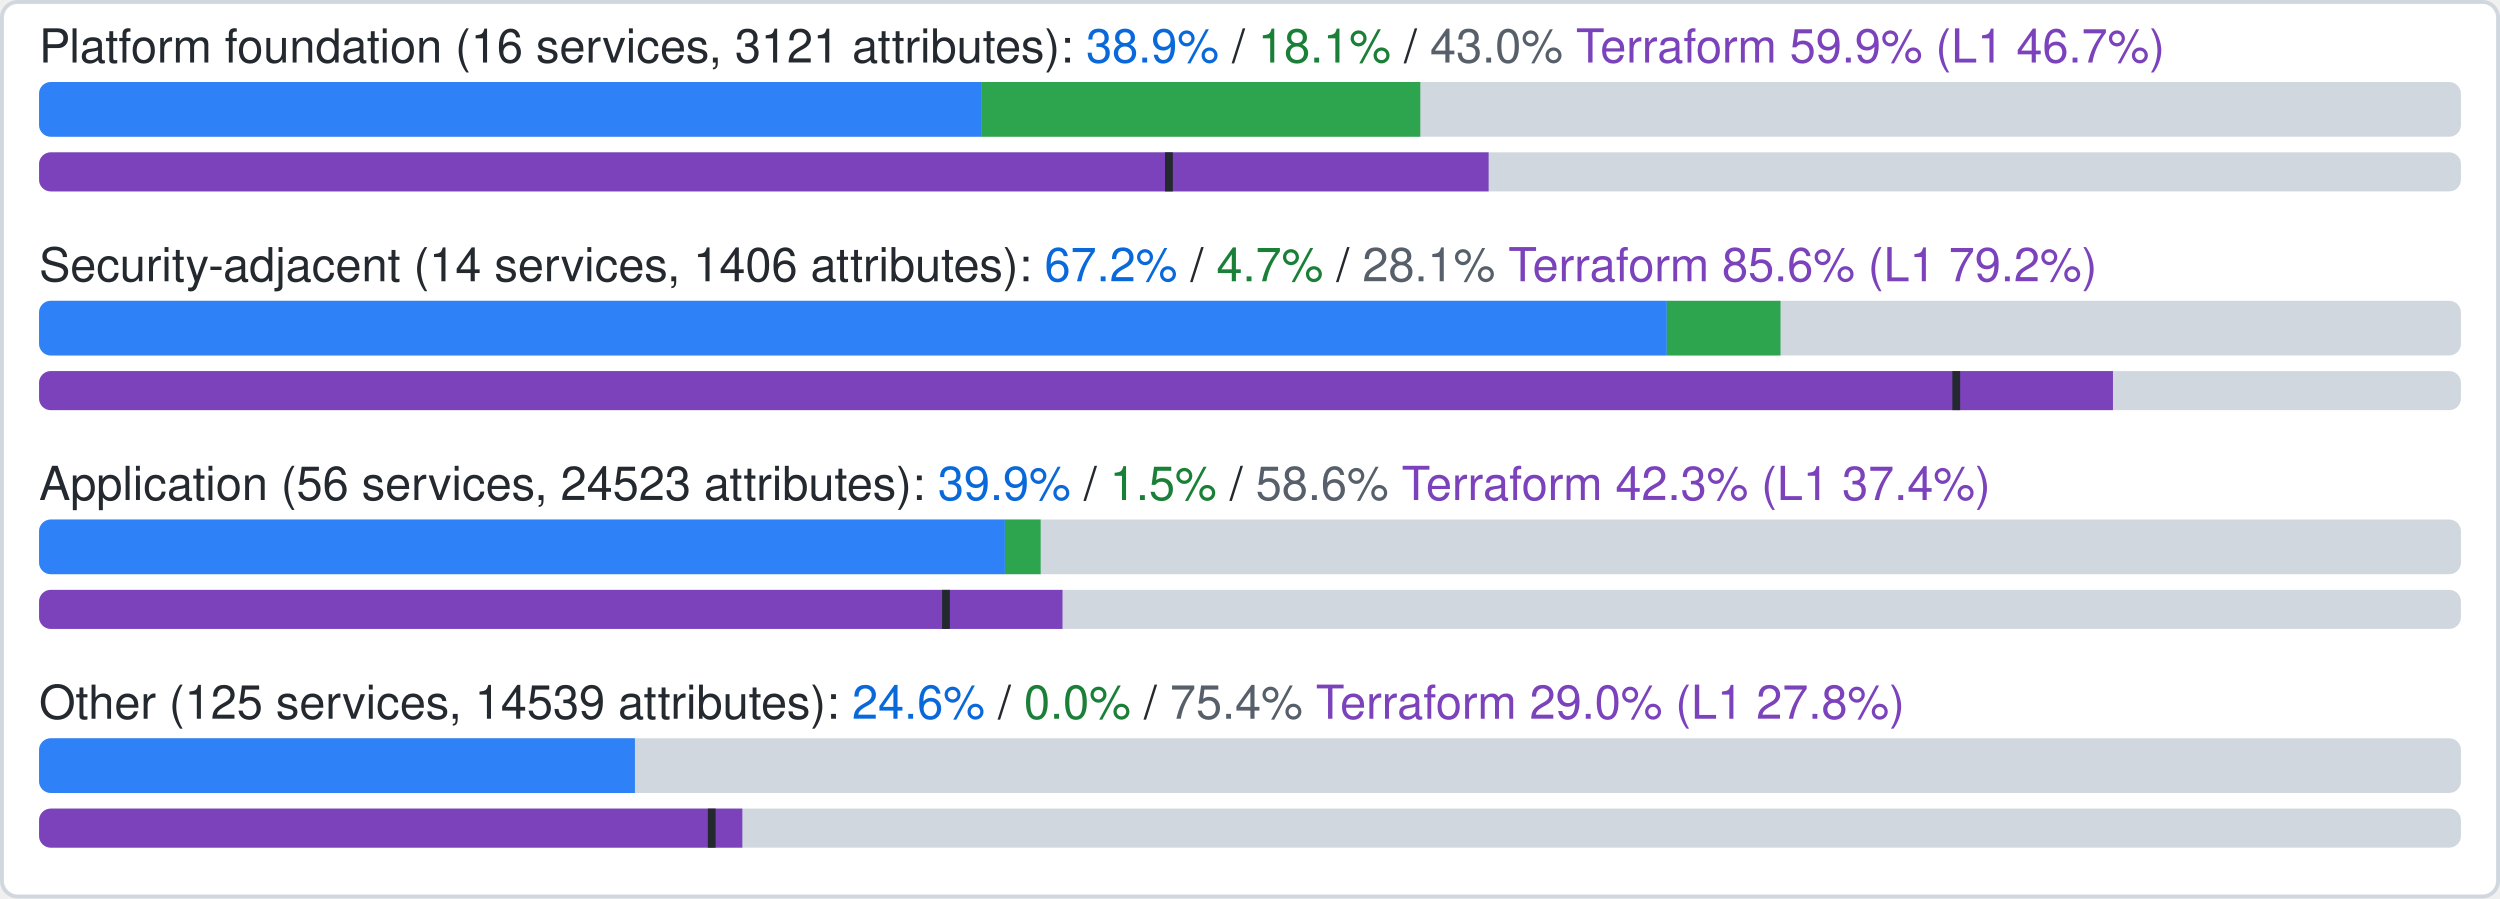
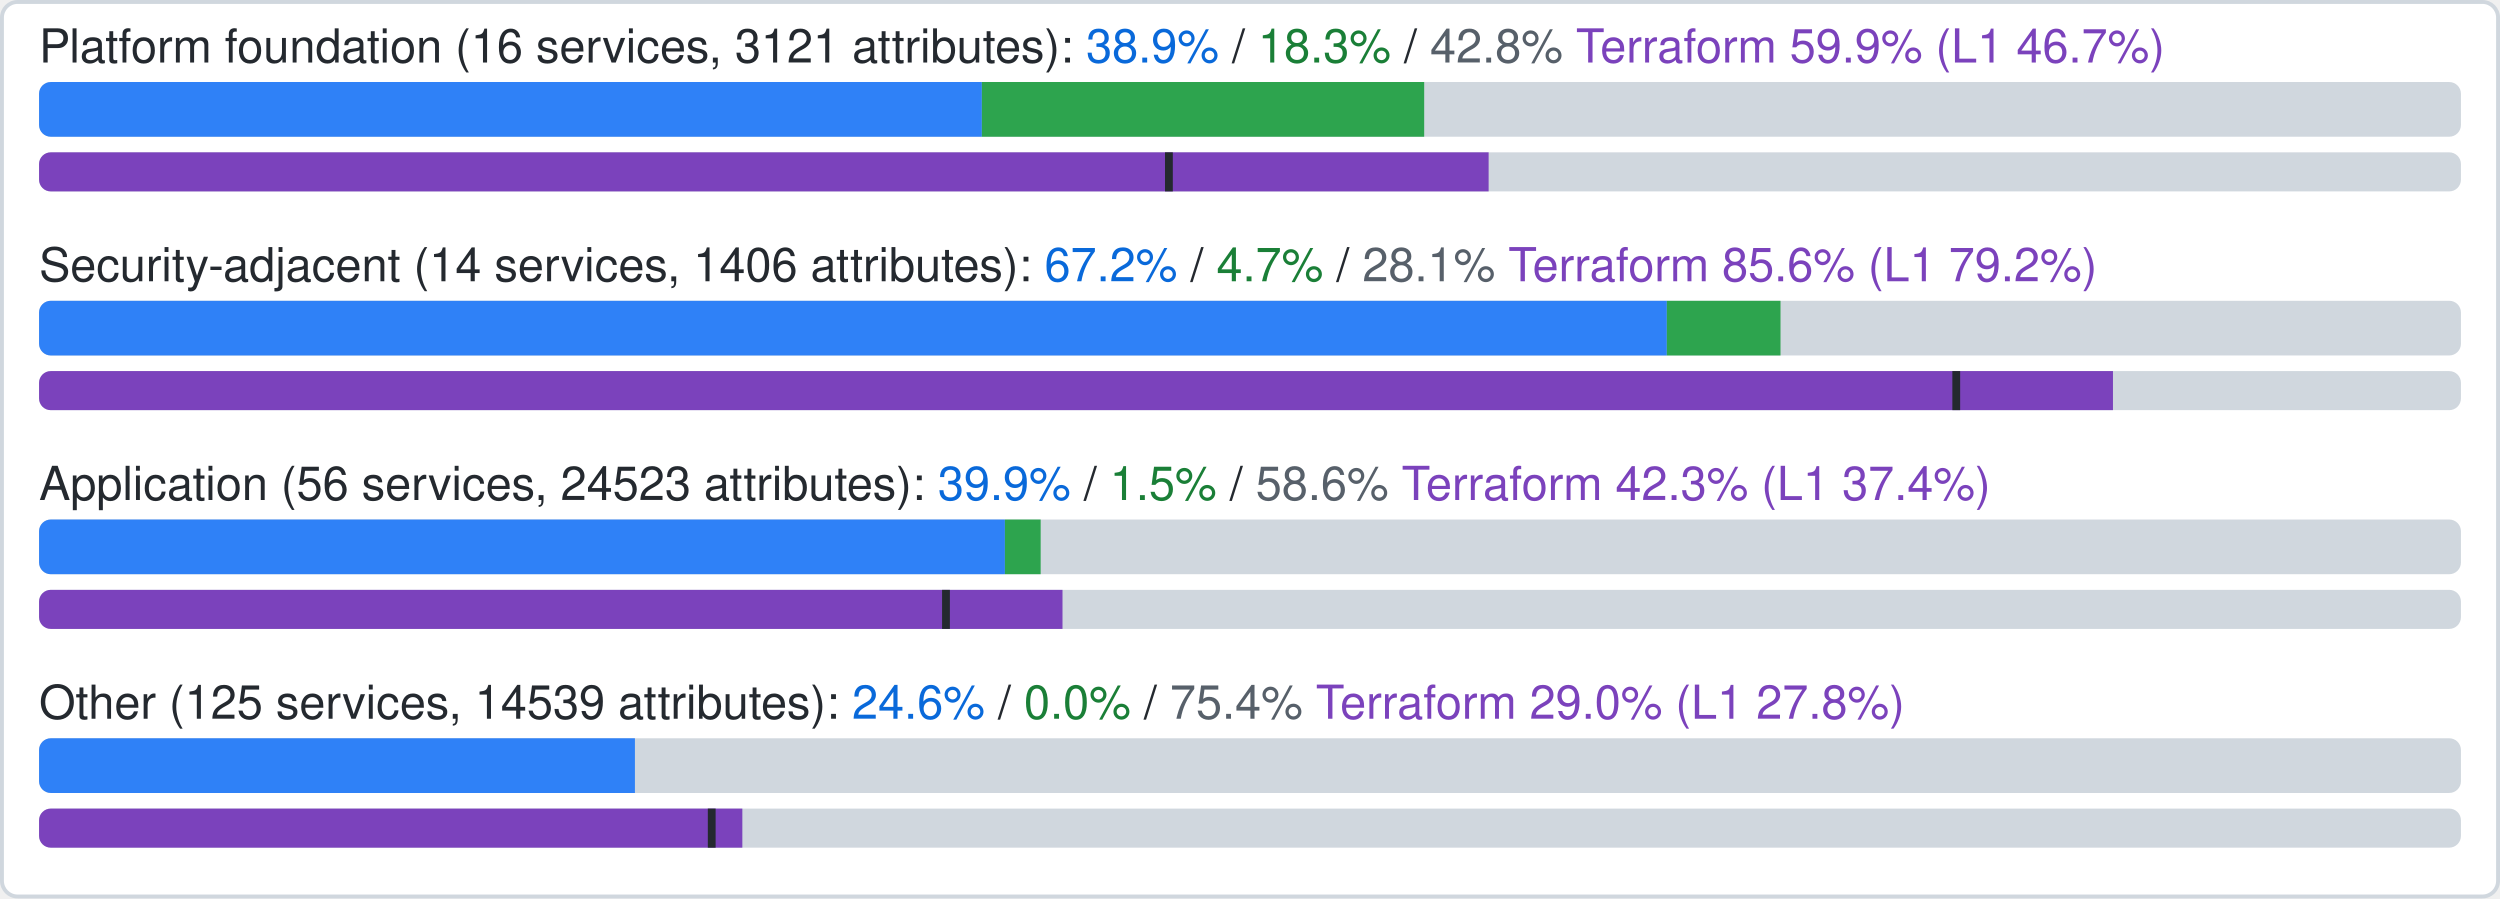
- <svg xmlns="http://www.w3.org/2000/svg" width="640" height="230" viewBox="0 0 640 230" role="img" aria-label="Coverage by category: Platform foundation official 38.9%, ours beyond official 18.1%, uncovered 43.0%, Terraform google-beta 59.9% (L1 46.7%), an estimate; Security-adjacent official 67.2%, ours beyond official 4.7%, uncovered 28.1%, Terraform google-beta 85.6% (L1 79.2%), an estimate; Application official 39.9%, ours beyond official 1.5%, uncovered 58.6%, Terraform google-beta 42.3% (L1 37.4%), an estimate; Other official 24.6%, ours beyond official 0.0%, uncovered 75.4%, Terraform google-beta 29.0% (L1 27.8%), an estimate;">
+ <svg xmlns="http://www.w3.org/2000/svg" width="640" height="230" viewBox="0 0 640 230" role="img" aria-label="Coverage by category: Platform foundation official 38.9%, ours beyond official 18.3%, uncovered 42.8%, Terraform google-beta 59.9% (L1 46.7%), an estimate; Security-adjacent official 67.2%, ours beyond official 4.7%, uncovered 28.1%, Terraform google-beta 85.6% (L1 79.2%), an estimate; Application official 39.9%, ours beyond official 1.5%, uncovered 58.6%, Terraform google-beta 42.3% (L1 37.4%), an estimate; Other official 24.6%, ours beyond official 0.0%, uncovered 75.4%, Terraform google-beta 29.0% (L1 27.8%), an estimate;">
  <rect x="0.5" y="0.5" width="639" height="229" rx="4" fill="#ffffff" stroke="#d0d7de" />
  <clipPath id="c0">
    <rect x="10" y="21" width="620" height="14" rx="3" />
  </clipPath>
-   <text x="10" y="16" font-family="-apple-system,BlinkMacSystemFont,Segoe UI,Helvetica,Arial,sans-serif" font-size="12" fill="#24292f">Platform foundation (16 services, 3121 attributes): <tspan fill="#0969da">38.9%</tspan> / <tspan fill="#1a7f37">18.1%</tspan> / <tspan fill="#57606a">43.0%</tspan>
+   <text x="10" y="16" font-family="-apple-system,BlinkMacSystemFont,Segoe UI,Helvetica,Arial,sans-serif" font-size="12" fill="#24292f">Platform foundation (16 services, 3121 attributes): <tspan fill="#0969da">38.9%</tspan> / <tspan fill="#1a7f37">18.3%</tspan> / <tspan fill="#57606a">42.8%</tspan>
    <tspan fill="#7b42bc">Terraform 59.9% (L1 46.7%)</tspan>
  </text>
  <clipPath id="t0">
    <rect x="10" y="39" width="620" height="10" rx="3" />
  </clipPath>
  <g clip-path="url(#t0)">
    <rect x="10" y="39" width="620" height="10" fill="#d0d7de" />
    <rect x="10" y="39" width="371.09" height="10" fill="#7b42bc" />
    <rect x="298.24" y="39" width="2" height="10" fill="#24292f" />
  </g>
  <g clip-path="url(#c0)">
    <rect x="10" y="21" width="620" height="14" fill="#d0d7de" />
    <rect x="10" y="21" width="241.36" height="14" fill="#2f81f7" />
-     <rect x="251.36" y="21" width="112.24" height="14" fill="#2da44e" />
+     <rect x="251.36" y="21" width="113.23" height="14" fill="#2da44e" />
  </g>
  <clipPath id="c1">
    <rect x="10" y="77" width="620" height="14" rx="3" />
  </clipPath>
  <text x="10" y="72" font-family="-apple-system,BlinkMacSystemFont,Segoe UI,Helvetica,Arial,sans-serif" font-size="12" fill="#24292f">Security-adjacent (14 services, 1406 attributes): <tspan fill="#0969da">67.2%</tspan> / <tspan fill="#1a7f37">4.7%</tspan> / <tspan fill="#57606a">28.1%</tspan>
    <tspan fill="#7b42bc">Terraform 85.6% (L1 79.2%)</tspan>
  </text>
  <clipPath id="t1">
    <rect x="10" y="95" width="620" height="10" rx="3" />
  </clipPath>
  <g clip-path="url(#t1)">
    <rect x="10" y="95" width="620" height="10" fill="#d0d7de" />
    <rect x="10" y="95" width="530.92" height="10" fill="#7b42bc" />
    <rect x="499.80" y="95" width="2" height="10" fill="#24292f" />
  </g>
  <g clip-path="url(#c1)">
    <rect x="10" y="77" width="620" height="14" fill="#d0d7de" />
    <rect x="10" y="77" width="416.71" height="14" fill="#2f81f7" />
    <rect x="426.71" y="77" width="29.10" height="14" fill="#2da44e" />
  </g>
  <clipPath id="c2">
    <rect x="10" y="133" width="620" height="14" rx="3" />
  </clipPath>
  <text x="10" y="128" font-family="-apple-system,BlinkMacSystemFont,Segoe UI,Helvetica,Arial,sans-serif" font-size="12" fill="#24292f">Application (56 services, 24523 attributes): <tspan fill="#0969da">39.9%</tspan> / <tspan fill="#1a7f37">1.5%</tspan> / <tspan fill="#57606a">58.6%</tspan>
    <tspan fill="#7b42bc">Terraform 42.3% (L1 37.4%)</tspan>
  </text>
  <clipPath id="t2">
    <rect x="10" y="151" width="620" height="10" rx="3" />
  </clipPath>
  <g clip-path="url(#t2)">
    <rect x="10" y="151" width="620" height="10" fill="#d0d7de" />
    <rect x="10" y="151" width="262.00" height="10" fill="#7b42bc" />
    <rect x="241.17" y="151" width="2" height="10" fill="#24292f" />
  </g>
  <g clip-path="url(#c2)">
    <rect x="10" y="133" width="620" height="14" fill="#d0d7de" />
    <rect x="10" y="133" width="247.26" height="14" fill="#2f81f7" />
    <rect x="257.26" y="133" width="9.15" height="14" fill="#2da44e" />
  </g>
  <clipPath id="c3">
    <rect x="10" y="189" width="620" height="14" rx="3" />
  </clipPath>
  <text x="10" y="184" font-family="-apple-system,BlinkMacSystemFont,Segoe UI,Helvetica,Arial,sans-serif" font-size="12" fill="#24292f">Other (125 services, 14539 attributes): <tspan fill="#0969da">24.6%</tspan> / <tspan fill="#1a7f37">0.0%</tspan> / <tspan fill="#57606a">75.4%</tspan>
    <tspan fill="#7b42bc">Terraform 29.0% (L1 27.8%)</tspan>
  </text>
  <clipPath id="t3">
    <rect x="10" y="207" width="620" height="10" rx="3" />
  </clipPath>
  <g clip-path="url(#t3)">
    <rect x="10" y="207" width="620" height="10" fill="#d0d7de" />
    <rect x="10" y="207" width="180.04" height="10" fill="#7b42bc" />
    <rect x="181.20" y="207" width="2" height="10" fill="#24292f" />
  </g>
  <g clip-path="url(#c3)">
    <rect x="10" y="189" width="620" height="14" fill="#d0d7de" />
    <rect x="10" y="189" width="152.54" height="14" fill="#2f81f7" />
  </g>
</svg>
